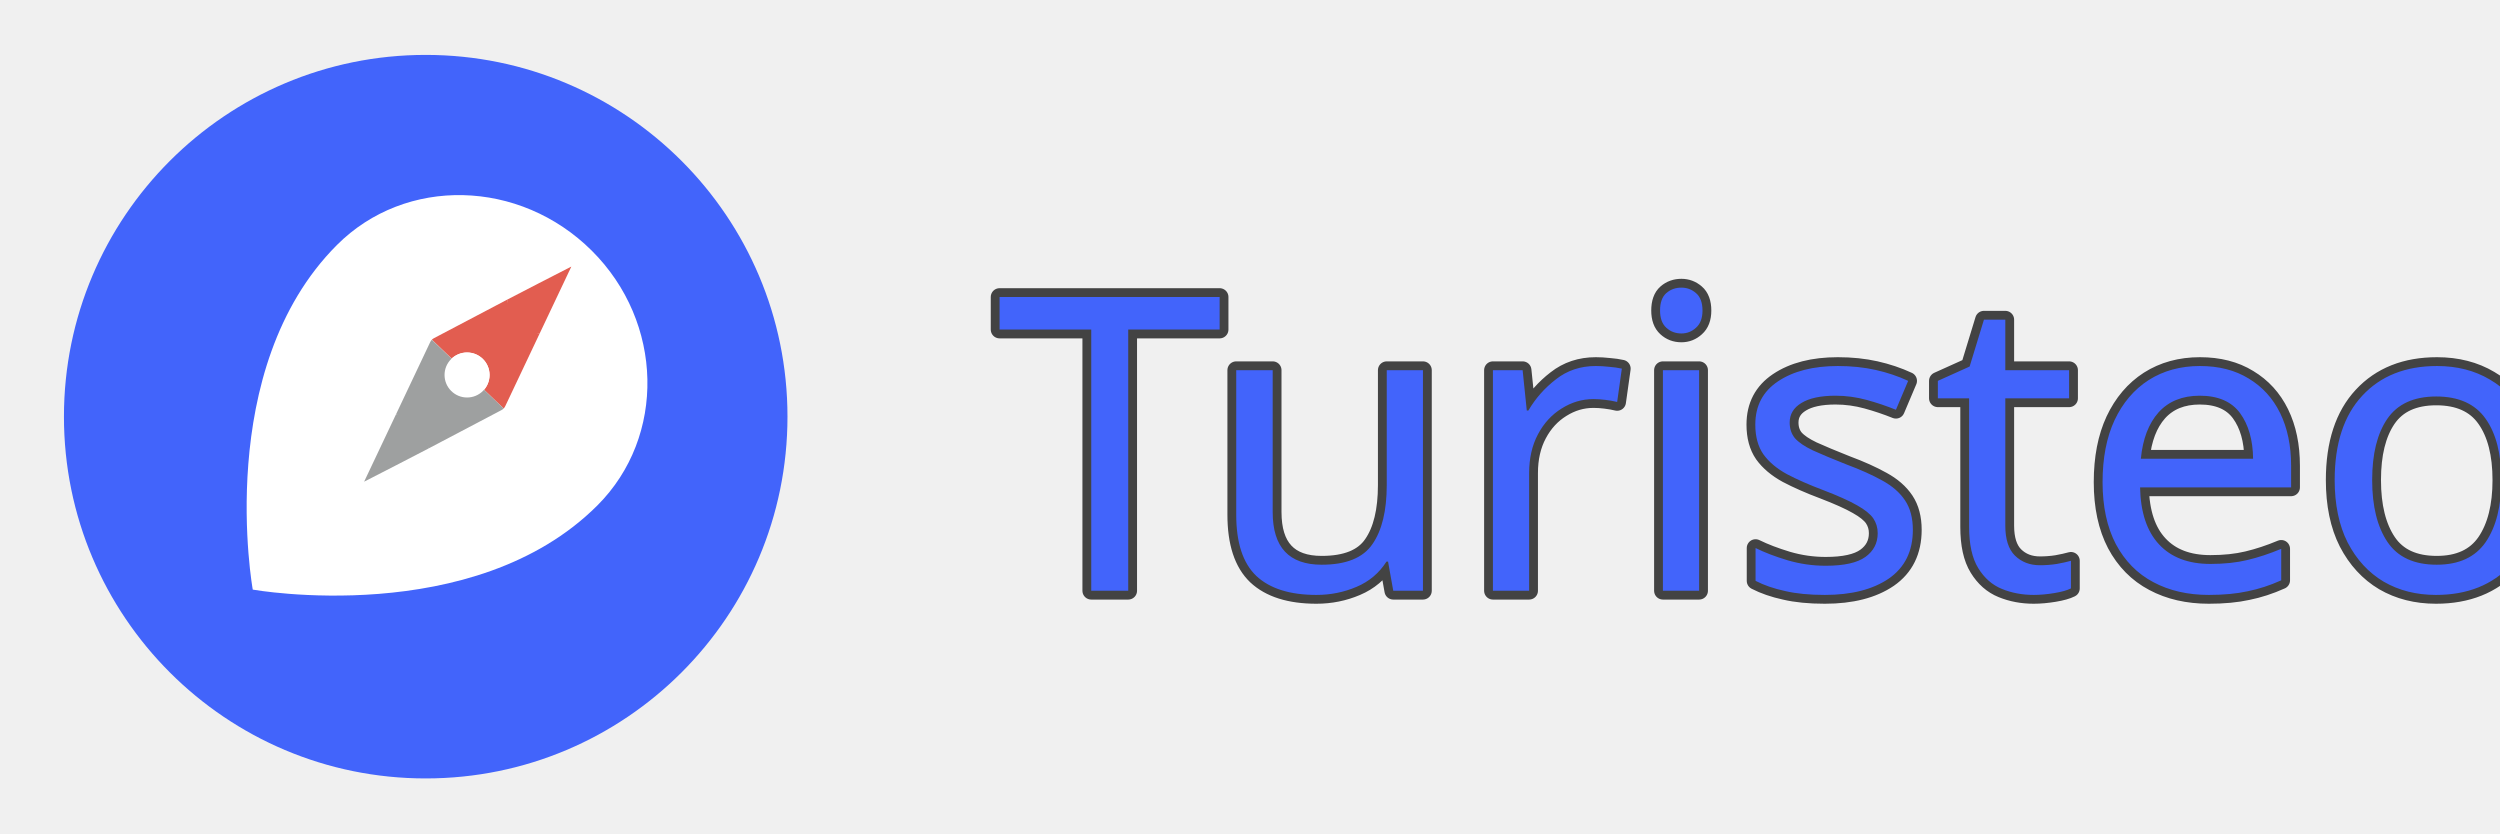
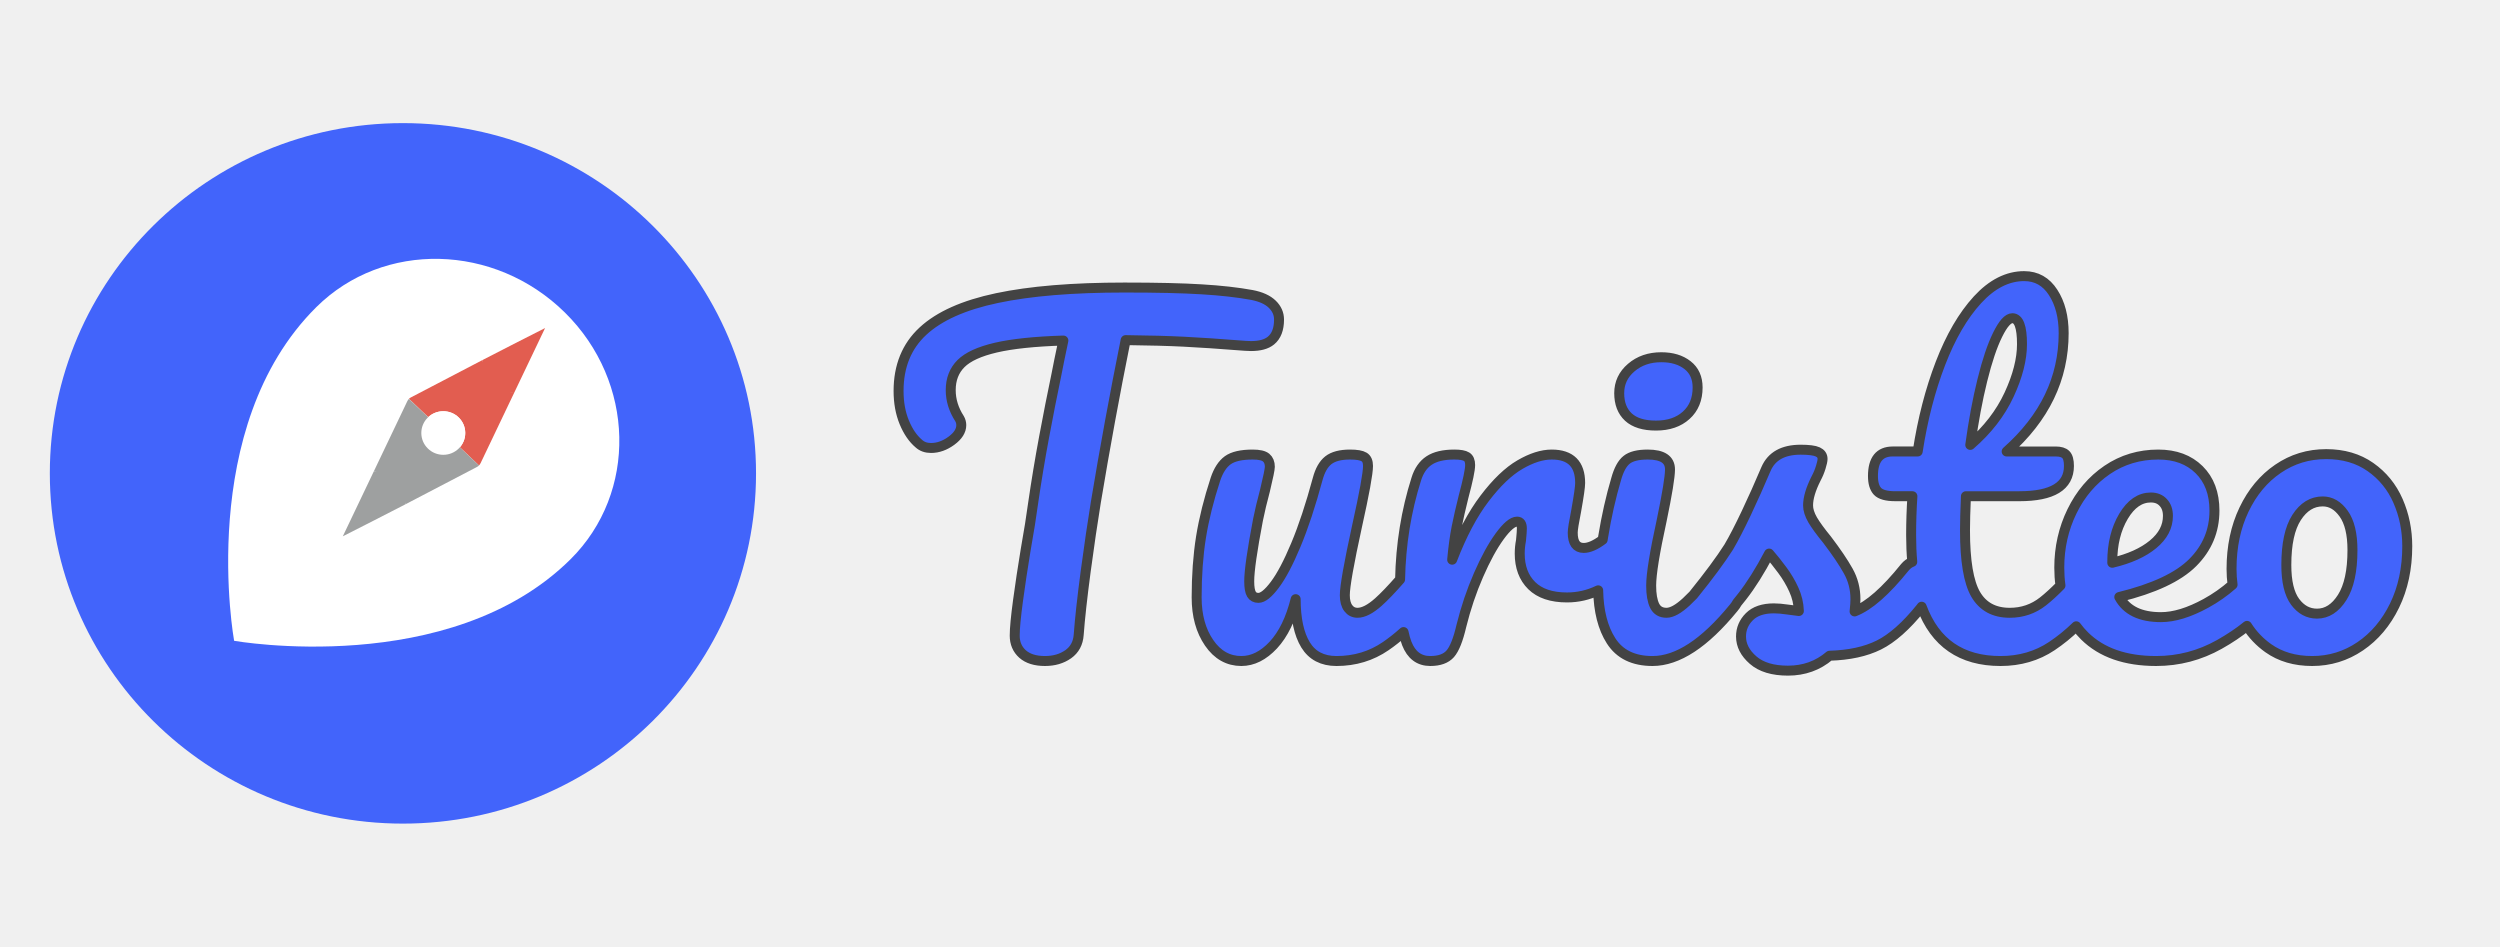
- <svg xmlns="http://www.w3.org/2000/svg" width="150mm" height="50mm" viewBox="0 0 150 50" version="1.1" id="svg1712">
-   <defs id="defs1706" />
-   <g id="layer1" transform="translate(0,-247)" style="display:inline">
-     <g id="g2460">
-       <g id="layer1-2" transform="translate(58.11126,-9.999992)">
-         <flowRoot xml:space="preserve" id="flowRoot815" style="font-style:normal;font-variant:normal;font-weight:normal;font-stretch:normal;font-size:16px;line-height:25px;font-family:Pacifico;-inkscape-font-specification:Pacifico;letter-spacing:0px;word-spacing:0px;fill:#000000;fill-opacity:1;stroke:none" transform="scale(0.2645833)">
-           <flowRegion id="flowRegion817" style="font-style:normal;font-variant:normal;font-weight:normal;font-stretch:normal;font-family:Pacifico;-inkscape-font-specification:Pacifico">
-             <rect id="rect819" width="380" height="208.571" x="168.571" y="173.948" style="font-style:normal;font-variant:normal;font-weight:normal;font-stretch:normal;font-family:Pacifico;-inkscape-font-specification:Pacifico" />
-           </flowRegion>
-           <flowPara id="flowPara821" />
-         </flowRoot>
-         <text xml:space="preserve" style="font-style:normal;font-variant:normal;font-weight:normal;font-stretch:normal;font-size:24.694px;line-height:6.615px;font-family:Pacifico;-inkscape-font-specification:Pacifico;letter-spacing:0px;word-spacing:0px;fill:#4264fb;fill-opacity:1;stroke:#434343;stroke-width:1.058;stroke-linecap:butt;stroke-linejoin:round;stroke-miterlimit:4;stroke-dasharray:none;stroke-opacity:1;paint-order:markers stroke fill" x="1.613" y="292.446" id="text833">
-           <tspan id="tspan831" x="1.613" y="292.446" style="font-size:24.694px;fill:#4264fb;fill-opacity:1;stroke:#434343;stroke-width:1.058;stroke-linecap:butt;stroke-linejoin:round;stroke-miterlimit:4;stroke-dasharray:none;stroke-opacity:1;paint-order:markers stroke fill">Turisteo</tspan>
-         </text>
-       </g>
-       <g id="g2430">
-         <ellipse transform="translate(0,247)" style="fill:#ffffff;fill-rule:evenodd;stroke-width:0.175" id="path2380" cx="26.557" cy="23.006" rx="18.272" ry="17.64" />
-         <g id="g4" transform="matrix(0.1695774,0,0,0.1695774,3.836699,250.2941)">
-           <path style="fill:#4264fb;fill-rule:nonzero" id="path2" d="M 128,0 C 57.305,0 0,57.305 0,128 0,198.695 57.305,256 128,256 198.695,256 256,198.695 256,128 256,57.305 198.695,0 128,0 Z m 60.76,159.388 c -43.771,43.771 -121.953,29.804 -121.953,29.804 0,0 -14.11,-78.038 29.804,-121.953 24.333,-24.333 64.648,-23.325 90.133,2.016 25.485,25.341 26.349,65.8 2.016,90.133 z" />
-           <g transform="translate(232.5046,118.0336)" id="g834">
-             <g transform="matrix(0.9507689,0,0,0.9507689,-163.1562,8.600756)" id="g1579">
-               <g id="g1541" transform="translate(-9.744427,-3.677193)">
-                 <g style="opacity:0.97" id="g930-6" transform="rotate(180,86.33674,-9.982633)">
-                   <g id="g1521">
-                     <g id="g1525">
-                       <path id="path828-3-3-2" d="m 47.043,30.779 c 0.05,0.047 23.899,-12.317 23.899,-12.317 L 69.791,6.82 58.877,5.783 c 0,0 -11.174,23.606 -11.834,24.996 z" style="fill:#e1584b;fill-opacity:1;stroke-width:0.606" />
-                       <path id="path830-6-5-5-9" d="m 72.238,-22.041 c -0.248,0.26 -0.454,0.565 -0.63,0.935 -4.236,8.961 -8.482,17.925 -12.73,26.889 3.082,0.857 6.167,1.714 9.257,2.574 0.937,3.373 1.873,6.742 2.808,10.105 9.084,-4.783 18.167,-9.564 27.25,-14.342 0.295,-0.156 0.539,-0.333 0.747,-0.545" style="opacity:1;fill:#e1584b;fill-opacity:1;stroke-width:0.606" />
-                     </g>
-                   </g>
+ <svg xmlns="http://www.w3.org/2000/svg" version="1.1" viewBox="0 0 1003.458 380" stroke-miterlimit="10" id="svg13" width="1003.458" height="380" style="fill:none;stroke:none;stroke-linecap:square;stroke-miterlimit:10">
+   <defs id="defs17" />
+   <clipPath id="p.0">
+     <path d="M 0,0 H 720 V 540 H 0 Z" id="path2" style="clip-rule:nonzero" />
+   </clipPath>
+   <g clip-path="url(#p.0)" id="g11" transform="translate(303.4576,-80)">
+     <path d="M 0,0 H 720 V 540 H 0 Z" id="path5" style="fill:#000000;fill-opacity:0;fill-rule:evenodd" />
+     <path d="m 363.359,223.388 c -4.811,0 -8.829,1.384 -12.055,4.152 -3.226,2.749 -4.839,6.176 -4.839,10.28 0,4.104 1.231,7.302 3.694,9.593 2.463,2.272 6.157,3.408 11.082,3.408 5.04,0 9.077,-1.374 12.113,-4.123 3.054,-2.749 4.582,-6.472 4.582,-11.168 0,-3.875 -1.346,-6.863 -4.038,-8.963 -2.692,-2.119 -6.204,-3.179 -10.538,-3.179 z M 504.271,207.724 c 2.577,0 3.866,3.465 3.866,10.395 0,6.09 -1.728,12.857 -5.183,20.302 -3.455,7.445 -8.648,14.165 -15.578,20.159 1.298,-9.507 2.911,-18.155 4.839,-25.944 1.928,-7.808 3.98,-13.907 6.157,-18.298 2.176,-4.41 4.143,-6.615 5.899,-6.615 z m 55.598,71.961 c 2.1,0 3.761,0.678 4.983,2.033 1.241,1.336 1.861,3.121 1.861,5.355 0,4.333 -1.995,8.142 -5.985,11.425 -3.971,3.284 -9.421,5.746 -16.351,7.388 v -0.344 c 0,-7.159 1.499,-13.258 4.496,-18.298 2.997,-5.04 6.662,-7.56 10.996,-7.56 z m 68.971,1.575 c 3.284,0 6.09,1.642 8.419,4.925 2.348,3.284 3.522,8.152 3.522,14.604 0,8.342 -1.374,14.68 -4.123,19.014 -2.749,4.333 -6.118,6.5 -10.108,6.5 -3.513,0 -6.443,-1.584 -8.791,-4.753 -2.348,-3.169 -3.522,-8.094 -3.522,-14.776 0,-8.438 1.375,-14.795 4.124,-19.071 2.768,-4.295 6.262,-6.443 10.481,-6.443 z M 147.989,195.411 c -20.866,0 -37.961,1.413 -51.286,4.238 -13.306,2.806 -23.214,7.235 -29.724,13.287 -6.51,6.033 -9.765,14.031 -9.765,23.996 0,4.696 0.764,8.896 2.291,12.6 1.527,3.684 3.465,6.519 5.813,8.505 1.279,1.184 2.921,1.775 4.925,1.775 2.806,0 5.527,-0.964 8.161,-2.892 2.654,-1.947 3.98,-4.038 3.98,-6.271 0,-0.935 -0.239,-1.814 -0.716,-2.634 -2.348,-3.627 -3.522,-7.436 -3.522,-11.426 0,-4.353 1.374,-7.903 4.123,-10.652 2.768,-2.749 7.436,-4.887 14.003,-6.414 6.567,-1.527 15.597,-2.472 27.089,-2.835 v 0 c -0.592,2.825 -1.126,5.383 -1.604,7.674 -0.458,2.291 -0.859,4.314 -1.203,6.071 -1.642,7.846 -3.284,16.169 -4.925,24.97 -1.642,8.801 -3.112,17.658 -4.41,26.574 -0.706,5.269 -1.699,11.483 -2.978,18.642 -1.184,7.159 -2.214,13.993 -3.093,20.503 -0.878,6.51 -1.317,11.168 -1.317,13.974 0,3.054 1.05,5.527 3.15,7.417 2.119,1.871 5.116,2.806 8.992,2.806 3.646,0 6.758,-0.907 9.335,-2.72 2.577,-1.833 3.98,-4.448 4.209,-7.846 0.477,-6.453 1.413,-14.929 2.806,-25.428 1.413,-10.5 2.768,-19.73 4.066,-27.69 3.627,-21.82 7.617,-43.526 11.97,-65.117 9.602,0.115 17.363,0.325 23.281,0.63 5.937,0.286 14.184,0.84 24.741,1.661 0.804,0.062 1.571,0.093 2.3,0.093 3.532,0 6.192,-0.728 7.98,-2.183 2.176,-1.775 3.264,-4.591 3.264,-8.447 0,-2.348 -0.907,-4.4 -2.72,-6.157 -1.814,-1.775 -4.544,-3.016 -8.19,-3.723 -5.746,-1.05 -12.466,-1.804 -20.159,-2.262 -7.674,-0.477 -17.964,-0.716 -30.869,-0.716 z m 361.035,-4.582 c -6.682,0 -12.934,3.169 -18.756,9.507 -5.803,6.338 -10.757,14.843 -14.862,25.514 -4.104,10.671 -7.149,22.46 -9.135,35.365 h -10.022 c -5.288,0 -7.932,3.284 -7.932,9.851 0,2.806 0.611,4.858 1.833,6.157 1.241,1.298 3.618,1.947 7.13,1.947 h 6.872 c -0.344,5.269 -0.515,10.481 -0.515,15.635 0,3.783 0.151,7.354 0.453,10.712 v 0 c -1.047,0.378 -2.024,1.093 -2.929,2.146 -7.732,9.621 -14.47,15.539 -20.217,17.754 0.229,-2.1 0.344,-3.742 0.344,-4.925 0,-4.104 -0.974,-7.884 -2.921,-11.34 -1.928,-3.455 -4.763,-7.646 -8.505,-12.571 -2.596,-3.169 -4.515,-5.803 -5.756,-7.903 -1.222,-2.119 -1.833,-4.057 -1.833,-5.813 0,-2.94 1.06,-6.519 3.179,-10.738 0.821,-1.527 1.46,-3.054 1.919,-4.582 0.477,-1.527 0.716,-2.644 0.716,-3.35 0,-1.279 -0.649,-2.214 -1.947,-2.806 -1.279,-0.592 -3.56,-0.888 -6.844,-0.888 -7.044,0 -11.683,2.587 -13.917,7.76 -2.577,6.09 -5.212,11.979 -7.903,17.668 -2.692,5.689 -5.04,10.232 -7.044,13.63 -3.223,5.079 -7.974,11.5 -14.251,19.265 v 0 c -1.01,1.043 -1.943,1.961 -2.799,2.756 -3.169,2.921 -5.813,4.381 -7.932,4.381 -2.234,0 -3.818,-0.935 -4.753,-2.806 -0.935,-1.89 -1.403,-4.591 -1.403,-8.104 0,-4.582 1.413,-13.325 4.238,-26.23 2.214,-10.671 3.322,-17.468 3.322,-20.388 0,-3.99 -2.988,-5.985 -8.963,-5.985 -3.875,0 -6.691,0.706 -8.447,2.119 -1.756,1.394 -3.159,3.971 -4.209,7.732 -2.119,7.159 -3.856,14.871 -5.212,23.137 -0.065,0.403 -0.129,0.803 -0.191,1.199 v 0 c -2.935,2.198 -5.473,3.297 -7.613,3.297 -2.94,0 -4.41,-2.052 -4.41,-6.157 0,-1.184 0.468,-4.123 1.403,-8.82 1.05,-5.861 1.575,-9.555 1.575,-11.082 0,-7.617 -3.808,-11.426 -11.426,-11.426 -3.875,0 -8.132,1.355 -12.771,4.066 -4.62,2.692 -9.335,7.207 -14.146,13.545 -4.811,6.319 -9.154,14.518 -13.029,24.598 0.477,-5.154 1.069,-9.488 1.775,-13 0.706,-3.532 1.642,-7.636 2.806,-12.313 1.756,-6.567 2.634,-10.796 2.634,-12.685 0,-1.642 -0.468,-2.749 -1.403,-3.322 -0.935,-0.592 -2.577,-0.888 -4.925,-0.888 -4.333,0 -7.703,0.792 -10.108,2.377 -2.405,1.585 -4.133,4.076 -5.183,7.474 -4.048,12.765 -6.214,26.191 -6.497,40.277 v 0 c -3.475,3.97 -6.383,7 -8.724,9.091 -3.226,2.864 -6.013,4.295 -8.362,4.295 -1.527,0 -2.759,-0.611 -3.694,-1.833 -0.935,-1.241 -1.403,-2.978 -1.403,-5.212 0,-3.513 1.642,-12.781 4.925,-27.805 2.921,-13.134 4.381,-21.162 4.381,-24.082 0,-1.775 -0.525,-2.978 -1.575,-3.608 -1.05,-0.649 -2.93,-0.974 -5.641,-0.974 -3.856,0 -6.758,0.764 -8.705,2.291 -1.928,1.527 -3.36,4.047 -4.295,7.56 -2.825,10.442 -5.737,19.243 -8.734,26.402 -2.978,7.14 -5.794,12.476 -8.447,16.007 -2.634,3.513 -4.83,5.269 -6.586,5.269 -1.279,0 -2.214,-0.496 -2.806,-1.489 -0.592,-0.993 -0.888,-2.72 -0.888,-5.183 0,-4.123 1.174,-12.342 3.522,-24.655 0.706,-3.513 1.642,-7.436 2.806,-11.769 1.298,-5.403 1.947,-8.572 1.947,-9.507 0,-1.642 -0.496,-2.873 -1.489,-3.694 -0.993,-0.821 -2.787,-1.231 -5.383,-1.231 -4.563,0 -7.903,0.764 -10.022,2.291 -2.1,1.527 -3.742,4.047 -4.925,7.56 -2.692,8.209 -4.629,15.979 -5.813,23.309 -1.165,7.331 -1.747,15.396 -1.747,24.197 0,7.273 1.67,13.344 5.011,18.212 3.341,4.868 7.655,7.302 12.943,7.302 4.563,0 8.839,-2.138 12.829,-6.414 3.99,-4.295 6.978,-10.433 8.963,-18.413 0,7.865 1.317,13.974 3.952,18.327 2.654,4.333 6.796,6.5 12.428,6.5 7.388,0 13.984,-1.995 19.787,-5.985 2.444,-1.68 4.821,-3.559 7.13,-5.636 v 0 c 0.364,1.743 0.799,3.268 1.304,4.576 1.833,4.696 4.973,7.044 9.421,7.044 3.646,0 6.319,-0.964 8.018,-2.892 1.699,-1.947 3.188,-5.679 4.467,-11.196 1.775,-7.159 4.066,-13.955 6.872,-20.388 2.806,-6.452 5.641,-11.645 8.505,-15.578 2.883,-3.933 5.212,-5.899 6.987,-5.899 1.279,0 1.919,0.935 1.919,2.806 0,0.821 -0.115,2.405 -0.344,4.753 -0.344,1.756 -0.515,3.513 -0.515,5.269 0,5.403 1.604,9.688 4.811,12.857 3.226,3.169 7.951,4.753 14.174,4.753 4.382,0 8.552,-0.952 12.51,-2.855 v 0 c 0.147,8.349 1.872,15.105 5.173,20.266 3.455,5.403 9.001,8.104 16.637,8.104 10.08,0 20.923,-7.102 32.53,-21.305 0.549,-0.633 1.03,-1.331 1.444,-2.092 v 0 c 0.669,-0.813 1.328,-1.633 1.975,-2.461 3.589,-4.582 7.207,-10.337 10.853,-17.267 1.642,1.89 3.398,4.095 5.269,6.615 1.871,2.52 3.417,5.135 4.639,7.846 1.241,2.692 1.919,5.555 2.033,8.591 -1.05,-0.115 -2.606,-0.315 -4.668,-0.601 -2.043,-0.305 -3.828,-0.458 -5.355,-0.458 -4.333,0 -7.617,1.117 -9.851,3.35 -2.234,2.234 -3.35,4.878 -3.35,7.932 0,3.513 1.613,6.672 4.839,9.478 3.226,2.825 7.894,4.238 14.003,4.238 6.452,0 12.017,-1.995 16.694,-5.985 7.865,-0.229 14.461,-1.661 19.787,-4.295 5.345,-2.654 10.948,-7.617 16.809,-14.89 0.128,-0.161 0.252,-0.324 0.373,-0.49 v 0 c 5.391,14.53 15.943,21.795 31.656,21.795 7.751,0 14.614,-1.995 20.589,-5.985 3.422,-2.285 6.691,-4.936 9.806,-7.954 v 0 c 1.014,1.387 2.142,2.693 3.383,3.916 6.796,6.682 16.36,10.022 28.693,10.022 9.03,0 17.496,-2.224 25.4,-6.672 4.191,-2.363 7.879,-4.841 11.066,-7.433 v 0 c 2.233,3.507 5.06,6.481 8.481,8.922 4.868,3.455 10.757,5.183 17.668,5.183 7.044,0 13.468,-1.966 19.272,-5.899 5.803,-3.933 10.404,-9.383 13.802,-16.351 3.398,-6.987 5.097,-14.938 5.097,-23.853 0,-6.453 -1.231,-12.495 -3.694,-18.126 -2.463,-5.632 -6.157,-10.175 -11.082,-13.63 -4.925,-3.455 -10.843,-5.183 -17.754,-5.183 -7.159,0 -13.611,1.966 -19.358,5.899 -5.746,3.914 -10.29,9.364 -13.63,16.351 -3.341,6.987 -5.011,14.929 -5.011,23.825 0,2.156 0.137,4.266 0.412,6.33 v 0 c -3.271,2.875 -6.841,5.375 -10.709,7.501 -6.739,3.684 -12.752,5.527 -18.04,5.527 -8.209,0 -13.783,-2.692 -16.723,-8.075 13.84,-3.398 23.662,-7.999 29.466,-13.802 5.823,-5.823 8.734,-12.781 8.734,-20.875 0,-6.911 -2.052,-12.39 -6.157,-16.437 -4.104,-4.047 -9.564,-6.071 -16.379,-6.071 -7.617,0 -14.451,2.052 -20.503,6.157 -6.033,4.104 -10.748,9.65 -14.146,16.637 -3.398,6.968 -5.097,14.499 -5.097,22.593 0,2.502 0.158,4.89 0.474,7.164 v 0 c -2.539,2.582 -4.869,4.709 -6.991,6.381 -3.875,3.054 -8.333,4.582 -13.373,4.582 -6.223,0 -10.776,-2.463 -13.659,-7.388 -2.864,-4.925 -4.295,-13.487 -4.295,-25.686 0,-3.284 0.124,-7.856 0.372,-13.716 h 21.448 c 13.268,0 19.902,-4.047 19.902,-12.141 0,-2.234 -0.42,-3.761 -1.26,-4.582 -0.821,-0.821 -2.167,-1.231 -4.038,-1.231 H 501.98 c 15.253,-13.497 22.88,-29.332 22.88,-47.506 0,-6.567 -1.413,-12.017 -4.238,-16.351 -2.806,-4.353 -6.672,-6.529 -11.597,-6.529 z" id="path7" style="fill:#4264fb;fill-rule:evenodd" />
+     <path d="m 363.359,223.388 c -4.811,0 -8.829,1.384 -12.055,4.152 -3.226,2.749 -4.839,6.176 -4.839,10.28 0,4.104 1.231,7.302 3.694,9.593 2.463,2.272 6.157,3.408 11.082,3.408 5.04,0 9.077,-1.374 12.113,-4.123 3.054,-2.749 4.582,-6.472 4.582,-11.168 0,-3.875 -1.346,-6.863 -4.038,-8.963 -2.692,-2.119 -6.204,-3.179 -10.538,-3.179 z M 504.271,207.724 c 2.577,0 3.866,3.465 3.866,10.395 0,6.09 -1.728,12.857 -5.183,20.302 -3.455,7.445 -8.648,14.165 -15.578,20.159 1.298,-9.507 2.911,-18.155 4.839,-25.944 1.928,-7.808 3.98,-13.907 6.157,-18.298 2.176,-4.41 4.143,-6.615 5.899,-6.615 z m 55.598,71.961 c 2.1,0 3.761,0.678 4.983,2.033 1.241,1.336 1.861,3.121 1.861,5.355 0,4.333 -1.995,8.142 -5.985,11.425 -3.971,3.284 -9.421,5.746 -16.351,7.388 v -0.344 c 0,-7.159 1.499,-13.258 4.496,-18.298 2.997,-5.04 6.662,-7.56 10.996,-7.56 z m 68.971,1.575 c 3.284,0 6.09,1.642 8.419,4.925 2.348,3.284 3.522,8.152 3.522,14.604 0,8.342 -1.374,14.68 -4.123,19.014 -2.749,4.333 -6.118,6.5 -10.108,6.5 -3.513,0 -6.443,-1.584 -8.791,-4.753 -2.348,-3.169 -3.522,-8.094 -3.522,-14.776 0,-8.438 1.375,-14.795 4.124,-19.071 2.768,-4.295 6.262,-6.443 10.481,-6.443 z M 147.989,195.411 c -20.866,0 -37.961,1.413 -51.286,4.238 -13.306,2.806 -23.214,7.235 -29.724,13.287 -6.51,6.033 -9.765,14.031 -9.765,23.996 0,4.696 0.764,8.896 2.291,12.6 1.527,3.684 3.465,6.519 5.813,8.505 1.279,1.184 2.921,1.775 4.925,1.775 2.806,0 5.527,-0.964 8.161,-2.892 2.654,-1.947 3.98,-4.038 3.98,-6.271 0,-0.935 -0.239,-1.814 -0.716,-2.634 -2.348,-3.627 -3.522,-7.436 -3.522,-11.426 0,-4.353 1.374,-7.903 4.123,-10.652 2.768,-2.749 7.436,-4.887 14.003,-6.414 6.567,-1.527 15.597,-2.472 27.089,-2.835 v 0 c -0.592,2.825 -1.126,5.383 -1.604,7.674 -0.458,2.291 -0.859,4.314 -1.203,6.071 -1.642,7.846 -3.284,16.169 -4.925,24.97 -1.642,8.801 -3.112,17.658 -4.41,26.574 -0.706,5.269 -1.699,11.483 -2.978,18.642 -1.184,7.159 -2.214,13.993 -3.093,20.503 -0.878,6.51 -1.317,11.168 -1.317,13.974 0,3.054 1.05,5.527 3.15,7.417 2.119,1.871 5.116,2.806 8.992,2.806 3.646,0 6.758,-0.907 9.335,-2.72 2.577,-1.833 3.98,-4.448 4.209,-7.846 0.477,-6.453 1.413,-14.929 2.806,-25.428 1.413,-10.5 2.768,-19.73 4.066,-27.69 3.627,-21.82 7.617,-43.526 11.97,-65.117 9.602,0.115 17.363,0.325 23.281,0.63 5.937,0.286 14.184,0.84 24.741,1.661 0.804,0.062 1.571,0.093 2.3,0.093 3.532,0 6.192,-0.728 7.98,-2.183 2.176,-1.775 3.264,-4.591 3.264,-8.447 0,-2.348 -0.907,-4.4 -2.72,-6.157 -1.814,-1.775 -4.544,-3.016 -8.19,-3.723 -5.746,-1.05 -12.466,-1.804 -20.159,-2.262 -7.674,-0.477 -17.964,-0.716 -30.869,-0.716 z m 361.035,-4.582 c -6.682,0 -12.934,3.169 -18.756,9.507 -5.803,6.338 -10.757,14.843 -14.862,25.514 -4.104,10.671 -7.149,22.46 -9.135,35.365 h -10.022 c -5.288,0 -7.932,3.284 -7.932,9.851 0,2.806 0.611,4.858 1.833,6.157 1.241,1.298 3.618,1.947 7.13,1.947 h 6.872 c -0.344,5.269 -0.515,10.481 -0.515,15.635 0,3.783 0.151,7.354 0.453,10.712 v 0 c -1.047,0.378 -2.024,1.093 -2.929,2.146 -7.732,9.621 -14.47,15.539 -20.217,17.754 0.229,-2.1 0.344,-3.742 0.344,-4.925 0,-4.104 -0.974,-7.884 -2.921,-11.34 -1.928,-3.455 -4.763,-7.646 -8.505,-12.571 -2.596,-3.169 -4.515,-5.803 -5.756,-7.903 -1.222,-2.119 -1.833,-4.057 -1.833,-5.813 0,-2.94 1.06,-6.519 3.179,-10.738 0.821,-1.527 1.46,-3.054 1.919,-4.582 0.477,-1.527 0.716,-2.644 0.716,-3.35 0,-1.279 -0.649,-2.214 -1.947,-2.806 -1.279,-0.592 -3.56,-0.888 -6.844,-0.888 -7.044,0 -11.683,2.587 -13.917,7.76 -2.577,6.09 -5.212,11.979 -7.903,17.668 -2.692,5.689 -5.04,10.232 -7.044,13.63 -3.223,5.079 -7.974,11.5 -14.251,19.265 v 0 c -1.01,1.043 -1.943,1.961 -2.799,2.756 -3.169,2.921 -5.813,4.381 -7.932,4.381 -2.234,0 -3.818,-0.935 -4.753,-2.806 -0.935,-1.89 -1.403,-4.591 -1.403,-8.104 0,-4.582 1.413,-13.325 4.238,-26.23 2.214,-10.671 3.322,-17.468 3.322,-20.388 0,-3.99 -2.988,-5.985 -8.963,-5.985 -3.875,0 -6.691,0.706 -8.447,2.119 -1.756,1.394 -3.159,3.971 -4.209,7.732 -2.119,7.159 -3.856,14.871 -5.212,23.137 -0.065,0.403 -0.129,0.803 -0.191,1.199 v 0 c -2.935,2.198 -5.473,3.297 -7.613,3.297 -2.94,0 -4.41,-2.052 -4.41,-6.157 0,-1.184 0.468,-4.123 1.403,-8.82 1.05,-5.861 1.575,-9.555 1.575,-11.082 0,-7.617 -3.808,-11.426 -11.426,-11.426 -3.875,0 -8.132,1.355 -12.771,4.066 -4.62,2.692 -9.335,7.207 -14.146,13.545 -4.811,6.319 -9.154,14.518 -13.029,24.598 0.477,-5.154 1.069,-9.488 1.775,-13 0.706,-3.532 1.642,-7.636 2.806,-12.313 1.756,-6.567 2.634,-10.796 2.634,-12.685 0,-1.642 -0.468,-2.749 -1.403,-3.322 -0.935,-0.592 -2.577,-0.888 -4.925,-0.888 -4.333,0 -7.703,0.792 -10.108,2.377 -2.405,1.585 -4.133,4.076 -5.183,7.474 -4.048,12.765 -6.214,26.191 -6.497,40.277 v 0 c -3.475,3.97 -6.383,7 -8.724,9.091 -3.226,2.864 -6.013,4.295 -8.362,4.295 -1.527,0 -2.759,-0.611 -3.694,-1.833 -0.935,-1.241 -1.403,-2.978 -1.403,-5.212 0,-3.513 1.642,-12.781 4.925,-27.805 2.921,-13.134 4.381,-21.162 4.381,-24.082 0,-1.775 -0.525,-2.978 -1.575,-3.608 -1.05,-0.649 -2.93,-0.974 -5.641,-0.974 -3.856,0 -6.758,0.764 -8.705,2.291 -1.928,1.527 -3.36,4.047 -4.295,7.56 -2.825,10.442 -5.737,19.243 -8.734,26.402 -2.978,7.14 -5.794,12.476 -8.447,16.007 -2.634,3.513 -4.83,5.269 -6.586,5.269 -1.279,0 -2.214,-0.496 -2.806,-1.489 -0.592,-0.993 -0.888,-2.72 -0.888,-5.183 0,-4.123 1.174,-12.342 3.522,-24.655 0.706,-3.513 1.642,-7.436 2.806,-11.769 1.298,-5.403 1.947,-8.572 1.947,-9.507 0,-1.642 -0.496,-2.873 -1.489,-3.694 -0.993,-0.821 -2.787,-1.231 -5.383,-1.231 -4.563,0 -7.903,0.764 -10.022,2.291 -2.1,1.527 -3.742,4.047 -4.925,7.56 -2.692,8.209 -4.629,15.979 -5.813,23.309 -1.165,7.331 -1.747,15.396 -1.747,24.197 0,7.273 1.67,13.344 5.011,18.212 3.341,4.868 7.655,7.302 12.943,7.302 4.563,0 8.839,-2.138 12.829,-6.414 3.99,-4.295 6.978,-10.433 8.963,-18.413 0,7.865 1.317,13.974 3.952,18.327 2.654,4.333 6.796,6.5 12.428,6.5 7.388,0 13.984,-1.995 19.787,-5.985 2.444,-1.68 4.821,-3.559 7.13,-5.636 v 0 c 0.364,1.743 0.799,3.268 1.304,4.576 1.833,4.696 4.973,7.044 9.421,7.044 3.646,0 6.319,-0.964 8.018,-2.892 1.699,-1.947 3.188,-5.679 4.467,-11.196 1.775,-7.159 4.066,-13.955 6.872,-20.388 2.806,-6.452 5.641,-11.645 8.505,-15.578 2.883,-3.933 5.212,-5.899 6.987,-5.899 1.279,0 1.919,0.935 1.919,2.806 0,0.821 -0.115,2.405 -0.344,4.753 -0.344,1.756 -0.515,3.513 -0.515,5.269 0,5.403 1.604,9.688 4.811,12.857 3.226,3.169 7.951,4.753 14.174,4.753 4.382,0 8.552,-0.952 12.51,-2.855 v 0 c 0.147,8.349 1.872,15.105 5.173,20.266 3.455,5.403 9.001,8.104 16.637,8.104 10.08,0 20.923,-7.102 32.53,-21.305 0.549,-0.633 1.03,-1.331 1.444,-2.092 v 0 c 0.669,-0.813 1.328,-1.633 1.975,-2.461 3.589,-4.582 7.207,-10.337 10.853,-17.267 1.642,1.89 3.398,4.095 5.269,6.615 1.871,2.52 3.417,5.135 4.639,7.846 1.241,2.692 1.919,5.555 2.033,8.591 -1.05,-0.115 -2.606,-0.315 -4.668,-0.601 -2.043,-0.305 -3.828,-0.458 -5.355,-0.458 -4.333,0 -7.617,1.117 -9.851,3.35 -2.234,2.234 -3.35,4.878 -3.35,7.932 0,3.513 1.613,6.672 4.839,9.478 3.226,2.825 7.894,4.238 14.003,4.238 6.452,0 12.017,-1.995 16.694,-5.985 7.865,-0.229 14.461,-1.661 19.787,-4.295 5.345,-2.654 10.948,-7.617 16.809,-14.89 0.128,-0.161 0.252,-0.324 0.373,-0.49 v 0 c 5.391,14.53 15.943,21.795 31.656,21.795 7.751,0 14.614,-1.995 20.589,-5.985 3.422,-2.285 6.691,-4.936 9.806,-7.954 v 0 c 1.014,1.387 2.142,2.693 3.383,3.916 6.796,6.682 16.36,10.022 28.693,10.022 9.03,0 17.496,-2.224 25.4,-6.672 4.191,-2.363 7.879,-4.841 11.066,-7.433 v 0 c 2.233,3.507 5.06,6.481 8.481,8.922 4.868,3.455 10.757,5.183 17.668,5.183 7.044,0 13.468,-1.966 19.272,-5.899 5.803,-3.933 10.404,-9.383 13.802,-16.351 3.398,-6.987 5.097,-14.938 5.097,-23.853 0,-6.453 -1.231,-12.495 -3.694,-18.126 -2.463,-5.632 -6.157,-10.175 -11.082,-13.63 -4.925,-3.455 -10.843,-5.183 -17.754,-5.183 -7.159,0 -13.611,1.966 -19.358,5.899 -5.746,3.914 -10.29,9.364 -13.63,16.351 -3.341,6.987 -5.011,14.929 -5.011,23.825 0,2.156 0.137,4.266 0.412,6.33 v 0 c -3.271,2.875 -6.841,5.375 -10.709,7.501 -6.739,3.684 -12.752,5.527 -18.04,5.527 -8.209,0 -13.783,-2.692 -16.723,-8.075 13.84,-3.398 23.662,-7.999 29.466,-13.802 5.823,-5.823 8.734,-12.781 8.734,-20.875 0,-6.911 -2.052,-12.39 -6.157,-16.437 -4.104,-4.047 -9.564,-6.071 -16.379,-6.071 -7.617,0 -14.451,2.052 -20.503,6.157 -6.033,4.104 -10.748,9.65 -14.146,16.637 -3.398,6.968 -5.097,14.499 -5.097,22.593 0,2.502 0.158,4.89 0.474,7.164 v 0 c -2.539,2.582 -4.869,4.709 -6.991,6.381 -3.875,3.054 -8.333,4.582 -13.373,4.582 -6.223,0 -10.776,-2.463 -13.659,-7.388 -2.864,-4.925 -4.295,-13.487 -4.295,-25.686 0,-3.284 0.124,-7.856 0.372,-13.716 h 21.448 c 13.268,0 19.902,-4.047 19.902,-12.141 0,-2.234 -0.42,-3.761 -1.26,-4.582 -0.821,-0.821 -2.167,-1.231 -4.038,-1.231 H 501.98 c 15.253,-13.497 22.88,-29.332 22.88,-47.506 0,-6.567 -1.413,-12.017 -4.238,-16.351 -2.806,-4.353 -6.672,-6.529 -11.597,-6.529 z" id="path9" style="fill-rule:evenodd;stroke:#434343;stroke-width:4;stroke-linecap:butt;stroke-linejoin:round" />
+   </g>
+   <g id="g857" transform="matrix(1.107256,0,0,1.098318,20,49.41526)">
+     <ellipse style="fill:#ffffff;fill-rule:evenodd" id="path837" cx="132.696" cy="129.823" rx="99.714" ry="98.563" />
+     <g id="g4">
+       <path d="M 128,0 C 57.305,0 0,57.305 0,128 0,198.695 57.305,256 128,256 198.695,256 256,198.695 256,128 256,57.305 198.695,0 128,0 Z m 60.76,159.388 c -43.771,43.771 -121.953,29.804 -121.953,29.804 0,0 -14.11,-78.038 29.804,-121.953 24.333,-24.333 64.648,-23.325 90.133,2.016 25.485,25.341 26.349,65.8 2.016,90.133 z" id="path2-3" style="fill:#4264fb;fill-rule:nonzero" />
+       <g id="g834" transform="translate(232.5046,118.0336)">
+         <g id="g1579" transform="matrix(0.9507689,0,0,0.9507689,-163.1562,8.600756)">
+           <g transform="translate(-9.744427,-3.677193)" id="g1541">
+             <g transform="rotate(180,86.33674,-9.982633)" id="g930-6" style="opacity:0.97">
+               <g id="g1521">
+                 <g id="g1525">
+                   <path style="fill:#e1584b;fill-opacity:1;stroke-width:0.606" d="m 47.043,30.779 c 0.05,0.047 23.899,-12.317 23.899,-12.317 L 69.791,6.82 58.877,5.783 c 0,0 -11.174,23.606 -11.834,24.996 z" id="path828-3-3-2" />
+                   <path style="opacity:1;fill:#e1584b;fill-opacity:1;stroke-width:0.606" d="m 72.238,-22.041 c -0.248,0.26 -0.454,0.565 -0.63,0.935 -4.236,8.961 -8.482,17.925 -12.73,26.889 3.082,0.857 6.167,1.714 9.257,2.574 0.937,3.373 1.873,6.742 2.808,10.105 9.084,-4.783 18.167,-9.564 27.25,-14.342 0.295,-0.156 0.539,-0.333 0.747,-0.545" id="path830-6-5-5-9" />
                </g>
              </g>
-               <g id="g1564" transform="translate(-36.92344,-29.69113)">
-                 <path style="fill:#ffffff;fill-opacity:1;stroke-width:0.606" d="m 113.999,7.243 c -2.248,0 -4.361,0.878 -5.95,2.477 -1.575,1.588 -2.438,3.7 -2.425,5.935 0.011,2.235 0.892,4.334 2.481,5.907 1.58,1.567 3.668,2.434 5.894,2.434 2.248,0 4.361,-0.88 5.95,-2.483 1.576,-1.588 2.436,-3.694 2.425,-5.93 -0.004,-2.233 -0.886,-4.336 -2.477,-5.914 -1.579,-1.564 -3.676,-2.425 -5.898,-2.425" id="path832-7" />
-                 <g transform="translate(28.64761,24.54517)" id="g1534">
-                   <g id="g930">
-                     <path style="fill:#9ea0a0;fill-opacity:1;stroke-width:0.606" d="m 47.043,30.779 c 0.05,0.047 23.899,-12.317 23.899,-12.317 L 69.791,6.82 58.877,5.783 c 0,0 -11.174,23.606 -11.834,24.996 z" id="path828-3-3" />
-                     <path style="fill:#9ea0a0;fill-opacity:1;stroke-width:0.606" d="m 72.236,-22.039 c -0.248,0.26 -0.452,0.564 -0.629,0.933 -4.236,8.961 -8.482,17.925 -12.73,26.889 3.082,0.857 6.167,1.714 9.257,2.574 0.937,3.373 1.873,6.742 2.808,10.105 9.084,-4.783 18.167,-9.564 27.25,-14.342 0.309,-0.163 0.562,-0.349 0.775,-0.575" id="path830-6-5-5" />
-                   </g>
-                 </g>
-                 <path style="fill:#ffffff;fill-opacity:1;stroke-width:0.606" d="m 113.999,7.243 c -2.248,0 -4.361,0.878 -5.95,2.477 -1.575,1.588 -2.438,3.7 -2.425,5.935 0.011,2.235 0.892,4.334 2.481,5.907 1.58,1.567 3.668,2.434 5.894,2.434 2.248,0 4.361,-0.88 5.95,-2.483 1.576,-1.588 2.436,-3.694 2.425,-5.93 -0.004,-2.233 -0.886,-4.336 -2.477,-5.914 -1.579,-1.564 -3.676,-2.425 -5.898,-2.425" id="path832-7-1" />
+             </g>
+           </g>
+           <g transform="translate(-36.92344,-29.69113)" id="g1564">
+             <path id="path832-7" d="m 113.999,7.243 c -2.248,0 -4.361,0.878 -5.95,2.477 -1.575,1.588 -2.438,3.7 -2.425,5.935 0.011,2.235 0.892,4.334 2.481,5.907 1.58,1.567 3.668,2.434 5.894,2.434 2.248,0 4.361,-0.88 5.95,-2.483 1.576,-1.588 2.436,-3.694 2.425,-5.93 -0.004,-2.233 -0.886,-4.336 -2.477,-5.914 -1.579,-1.564 -3.676,-2.425 -5.898,-2.425" style="fill:#ffffff;fill-opacity:1;stroke-width:0.606" />
+             <g id="g1534" transform="translate(28.64761,24.54517)">
+               <g id="g930">
+                 <path id="path828-3-3" d="m 47.043,30.779 c 0.05,0.047 23.899,-12.317 23.899,-12.317 L 69.791,6.82 58.877,5.783 c 0,0 -11.174,23.606 -11.834,24.996 z" style="fill:#9ea0a0;fill-opacity:1;stroke-width:0.606" />
+                 <path id="path830-6-5-5" d="m 72.236,-22.039 c -0.248,0.26 -0.452,0.564 -0.629,0.933 -4.236,8.961 -8.482,17.925 -12.73,26.889 3.082,0.857 6.167,1.714 9.257,2.574 0.937,3.373 1.873,6.742 2.808,10.105 9.084,-4.783 18.167,-9.564 27.25,-14.342 0.309,-0.163 0.562,-0.349 0.775,-0.575" style="fill:#9ea0a0;fill-opacity:1;stroke-width:0.606" />
              </g>
            </g>
+             <path id="path832-7-1" d="m 113.999,7.243 c -2.248,0 -4.361,0.878 -5.95,2.477 -1.575,1.588 -2.438,3.7 -2.425,5.935 0.011,2.235 0.892,4.334 2.481,5.907 1.58,1.567 3.668,2.434 5.894,2.434 2.248,0 4.361,-0.88 5.95,-2.483 1.576,-1.588 2.436,-3.694 2.425,-5.93 -0.004,-2.233 -0.886,-4.336 -2.477,-5.914 -1.579,-1.564 -3.676,-2.425 -5.898,-2.425" style="fill:#ffffff;fill-opacity:1;stroke-width:0.606" />
          </g>
        </g>
      </g>
    </g>
  </g>
</svg>
